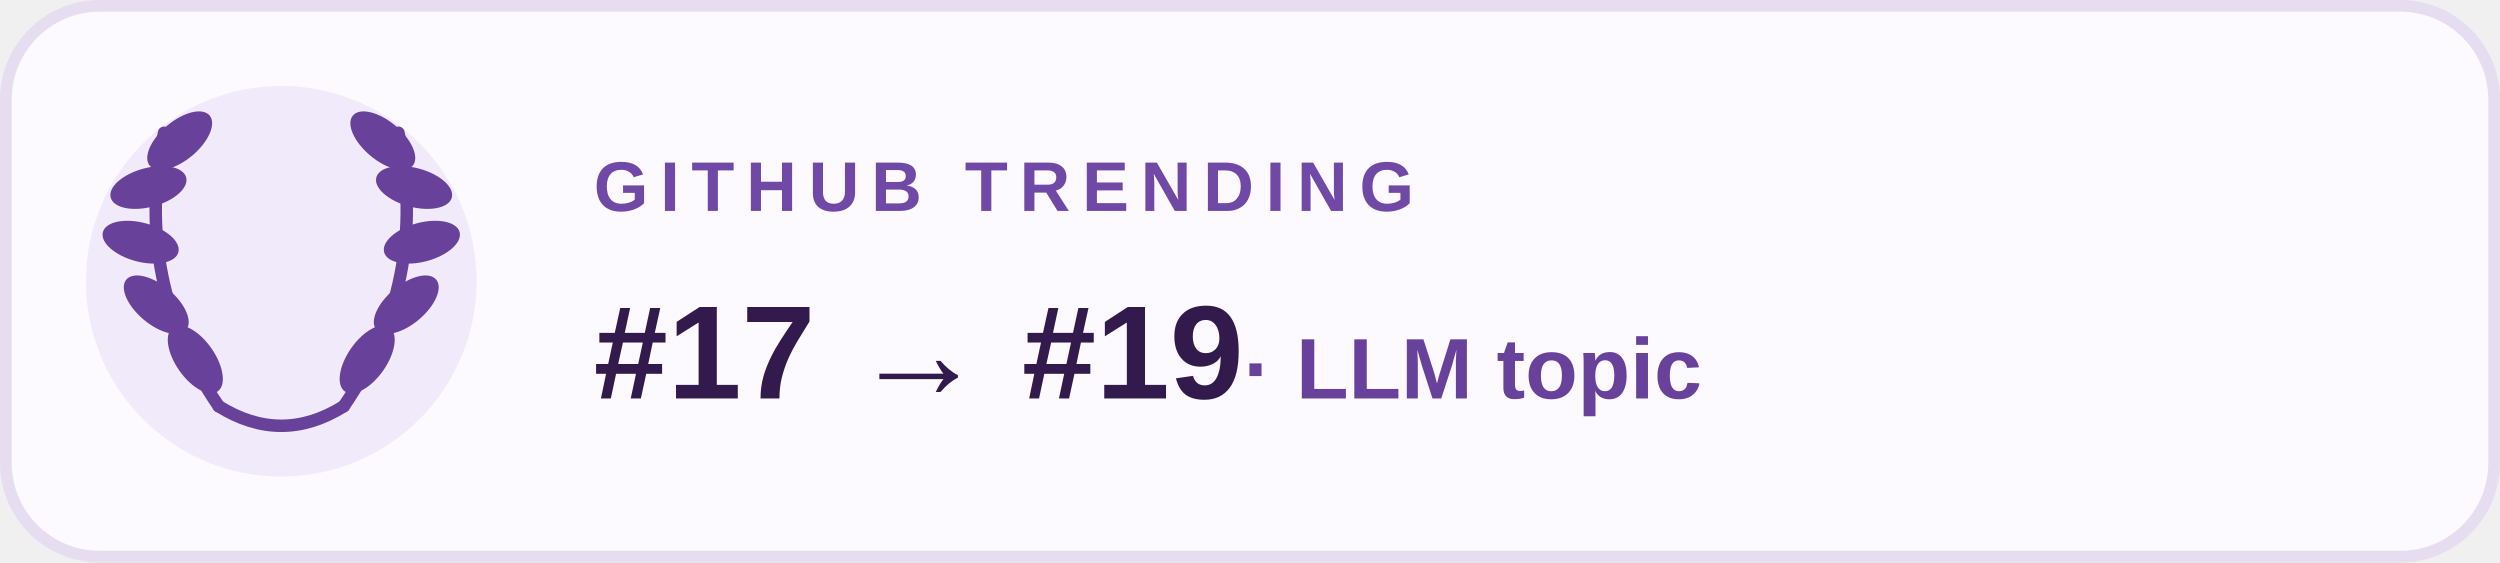
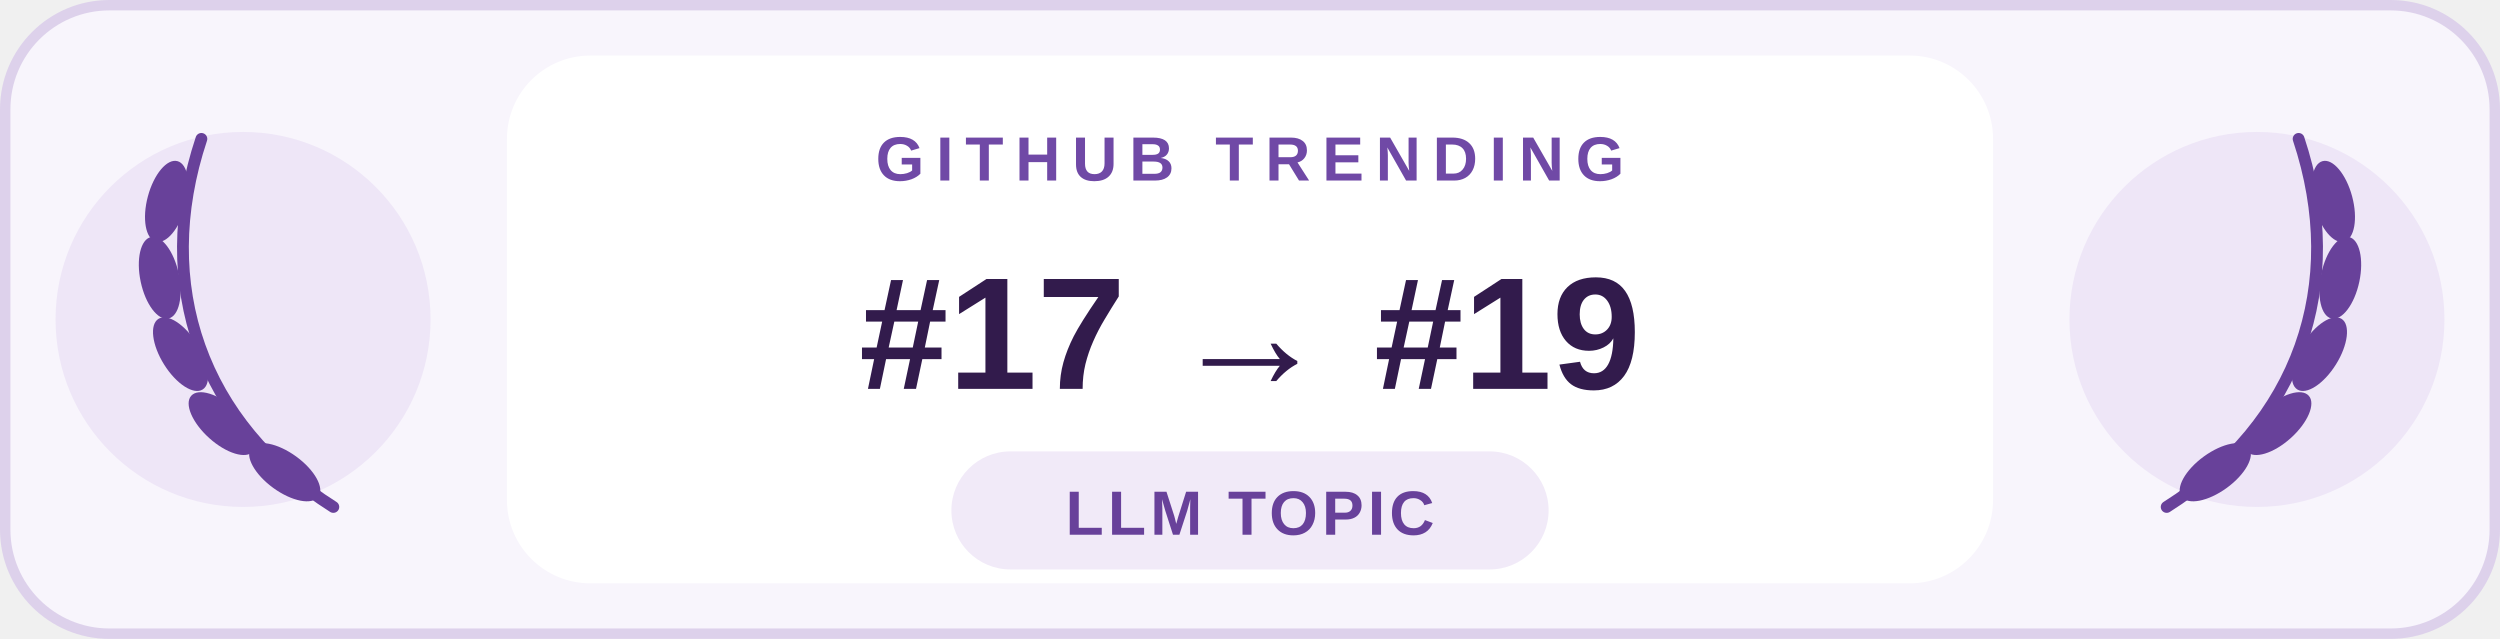
- <svg xmlns="http://www.w3.org/2000/svg" width="320" height="72" viewBox="0 0 320 72" role="img" aria-label="GitHub Trending — LLM topic, #17 on Sep 9, #19 on Sep 10">
-   <rect x="0.75" y="0.75" width="318.5" height="70.5" rx="12" fill="#FCFAFF" stroke="#E6DDF1" stroke-width="1.5" />
-   <circle cx="36" cy="36" r="25" fill="#F1EAFB" />
+ <svg xmlns="http://www.w3.org/2000/svg" width="360" height="92" viewBox="0 0 360 92" role="img" aria-label="GitHub Trending — LLM topic, #17 on Sep 9, #19 on Sep 10">
+   <rect x="0.75" y="0.75" width="358.5" height="90.5" rx="15" fill="#F8F5FC" stroke="#DDD1EB" stroke-width="1.5" />
+   <rect x="73" y="8" width="214" height="76" rx="12" fill="#FFFFFF" />
+   <circle cx="35" cy="46" r="27" fill="#EEE6F7" />
+   <circle cx="325" cy="46" r="27" fill="#EEE6F7" />
+   <g fill="none" stroke="#68419A" stroke-linecap="round" stroke-width="1.7">
+     <path d="M48 73C29 61 22 41 29 20" />
+   </g>
  <g fill="#68419A">
-     <ellipse cx="25" cy="46" rx="2.5" ry="5" transform="rotate(-35 25 46)" />
-     <ellipse cx="20" cy="39" rx="2.5" ry="5" transform="rotate(-50 20 39)" />
-     <ellipse cx="18" cy="31" rx="2.5" ry="5" transform="rotate(-75 18 31)" />
-     <ellipse cx="19" cy="24" rx="2.5" ry="5" transform="rotate(-105 19 24)" />
-     <ellipse cx="23" cy="18" rx="2.5" ry="5" transform="rotate(-130 23 18)" />
-     <ellipse cx="47" cy="46" rx="2.5" ry="5" transform="rotate(35 47 46)" />
-     <ellipse cx="52" cy="39" rx="2.5" ry="5" transform="rotate(50 52 39)" />
-     <ellipse cx="54" cy="31" rx="2.5" ry="5" transform="rotate(75 54 31)" />
-     <ellipse cx="53" cy="24" rx="2.5" ry="5" transform="rotate(105 53 24)" />
-     <ellipse cx="49" cy="18" rx="2.5" ry="5" transform="rotate(130 49 18)" />
+     <ellipse cx="41" cy="68" rx="2.8" ry="6" transform="rotate(-54 41 68)" />
+     <ellipse cx="32" cy="61" rx="2.8" ry="6" transform="rotate(-48 32 61)" />
+     <ellipse cx="26" cy="51" rx="2.8" ry="6" transform="rotate(-32 26 51)" />
+     <ellipse cx="23" cy="40" rx="2.8" ry="6" transform="rotate(-12 23 40)" />
+     <ellipse cx="24" cy="29" rx="2.8" ry="6" transform="rotate(15 24 29)" />
  </g>
-   <g fill="none" stroke="#68419A" stroke-linecap="round" stroke-width="1.6">
-     <path d="M28 52Q17 36 21 17" />
-     <path d="M44 52Q55 36 51 17" />
-     <path d="M28 52Q36 57 44 52" />
+   <g transform="translate(360 0) scale(-1 1)">
+     <path d="M48 73C29 61 22 41 29 20" fill="none" stroke="#68419A" stroke-linecap="round" stroke-width="1.7" />
+     <g fill="#68419A">
+       <ellipse cx="41" cy="68" rx="2.8" ry="6" transform="rotate(-54 41 68)" />
+       <ellipse cx="32" cy="61" rx="2.8" ry="6" transform="rotate(-48 32 61)" />
+       <ellipse cx="26" cy="51" rx="2.8" ry="6" transform="rotate(-32 26 51)" />
+       <ellipse cx="23" cy="40" rx="2.8" ry="6" transform="rotate(-12 23 40)" />
+       <ellipse cx="24" cy="29" rx="2.8" ry="6" transform="rotate(15 24 29)" />
+     </g>
  </g>
-   <text x="76" y="27" font-family="Arial,Helvetica,sans-serif" font-size="9" font-weight="700" letter-spacing="1.5" fill="#7049A6">GITHUB TRENDING</text>
-   <text x="76" y="51" font-family="Arial,Helvetica,sans-serif" font-size="17" font-weight="700" fill="#321B4C">#17 → #19<tspan font-size="11" font-weight="600" fill="#68419A"> · LLM topic</tspan>
-   </text>
+   <text x="180" y="26" text-anchor="middle" font-family="Arial,Helvetica,sans-serif" font-size="9" font-weight="700" letter-spacing="1.7" fill="#7049A6">GITHUB TRENDING</text>
+   <text x="180" y="56" text-anchor="middle" font-family="Arial,Helvetica,sans-serif" font-size="23" font-weight="700" fill="#321B4C">#17 → #19</text>
+   <rect x="137" y="65" width="86" height="17" rx="8.5" fill="#F1EAF8" />
+   <text x="180" y="77" text-anchor="middle" font-family="Arial,Helvetica,sans-serif" font-size="9" font-weight="700" letter-spacing="0.6" fill="#68419A">LLM TOPIC</text>
</svg>
